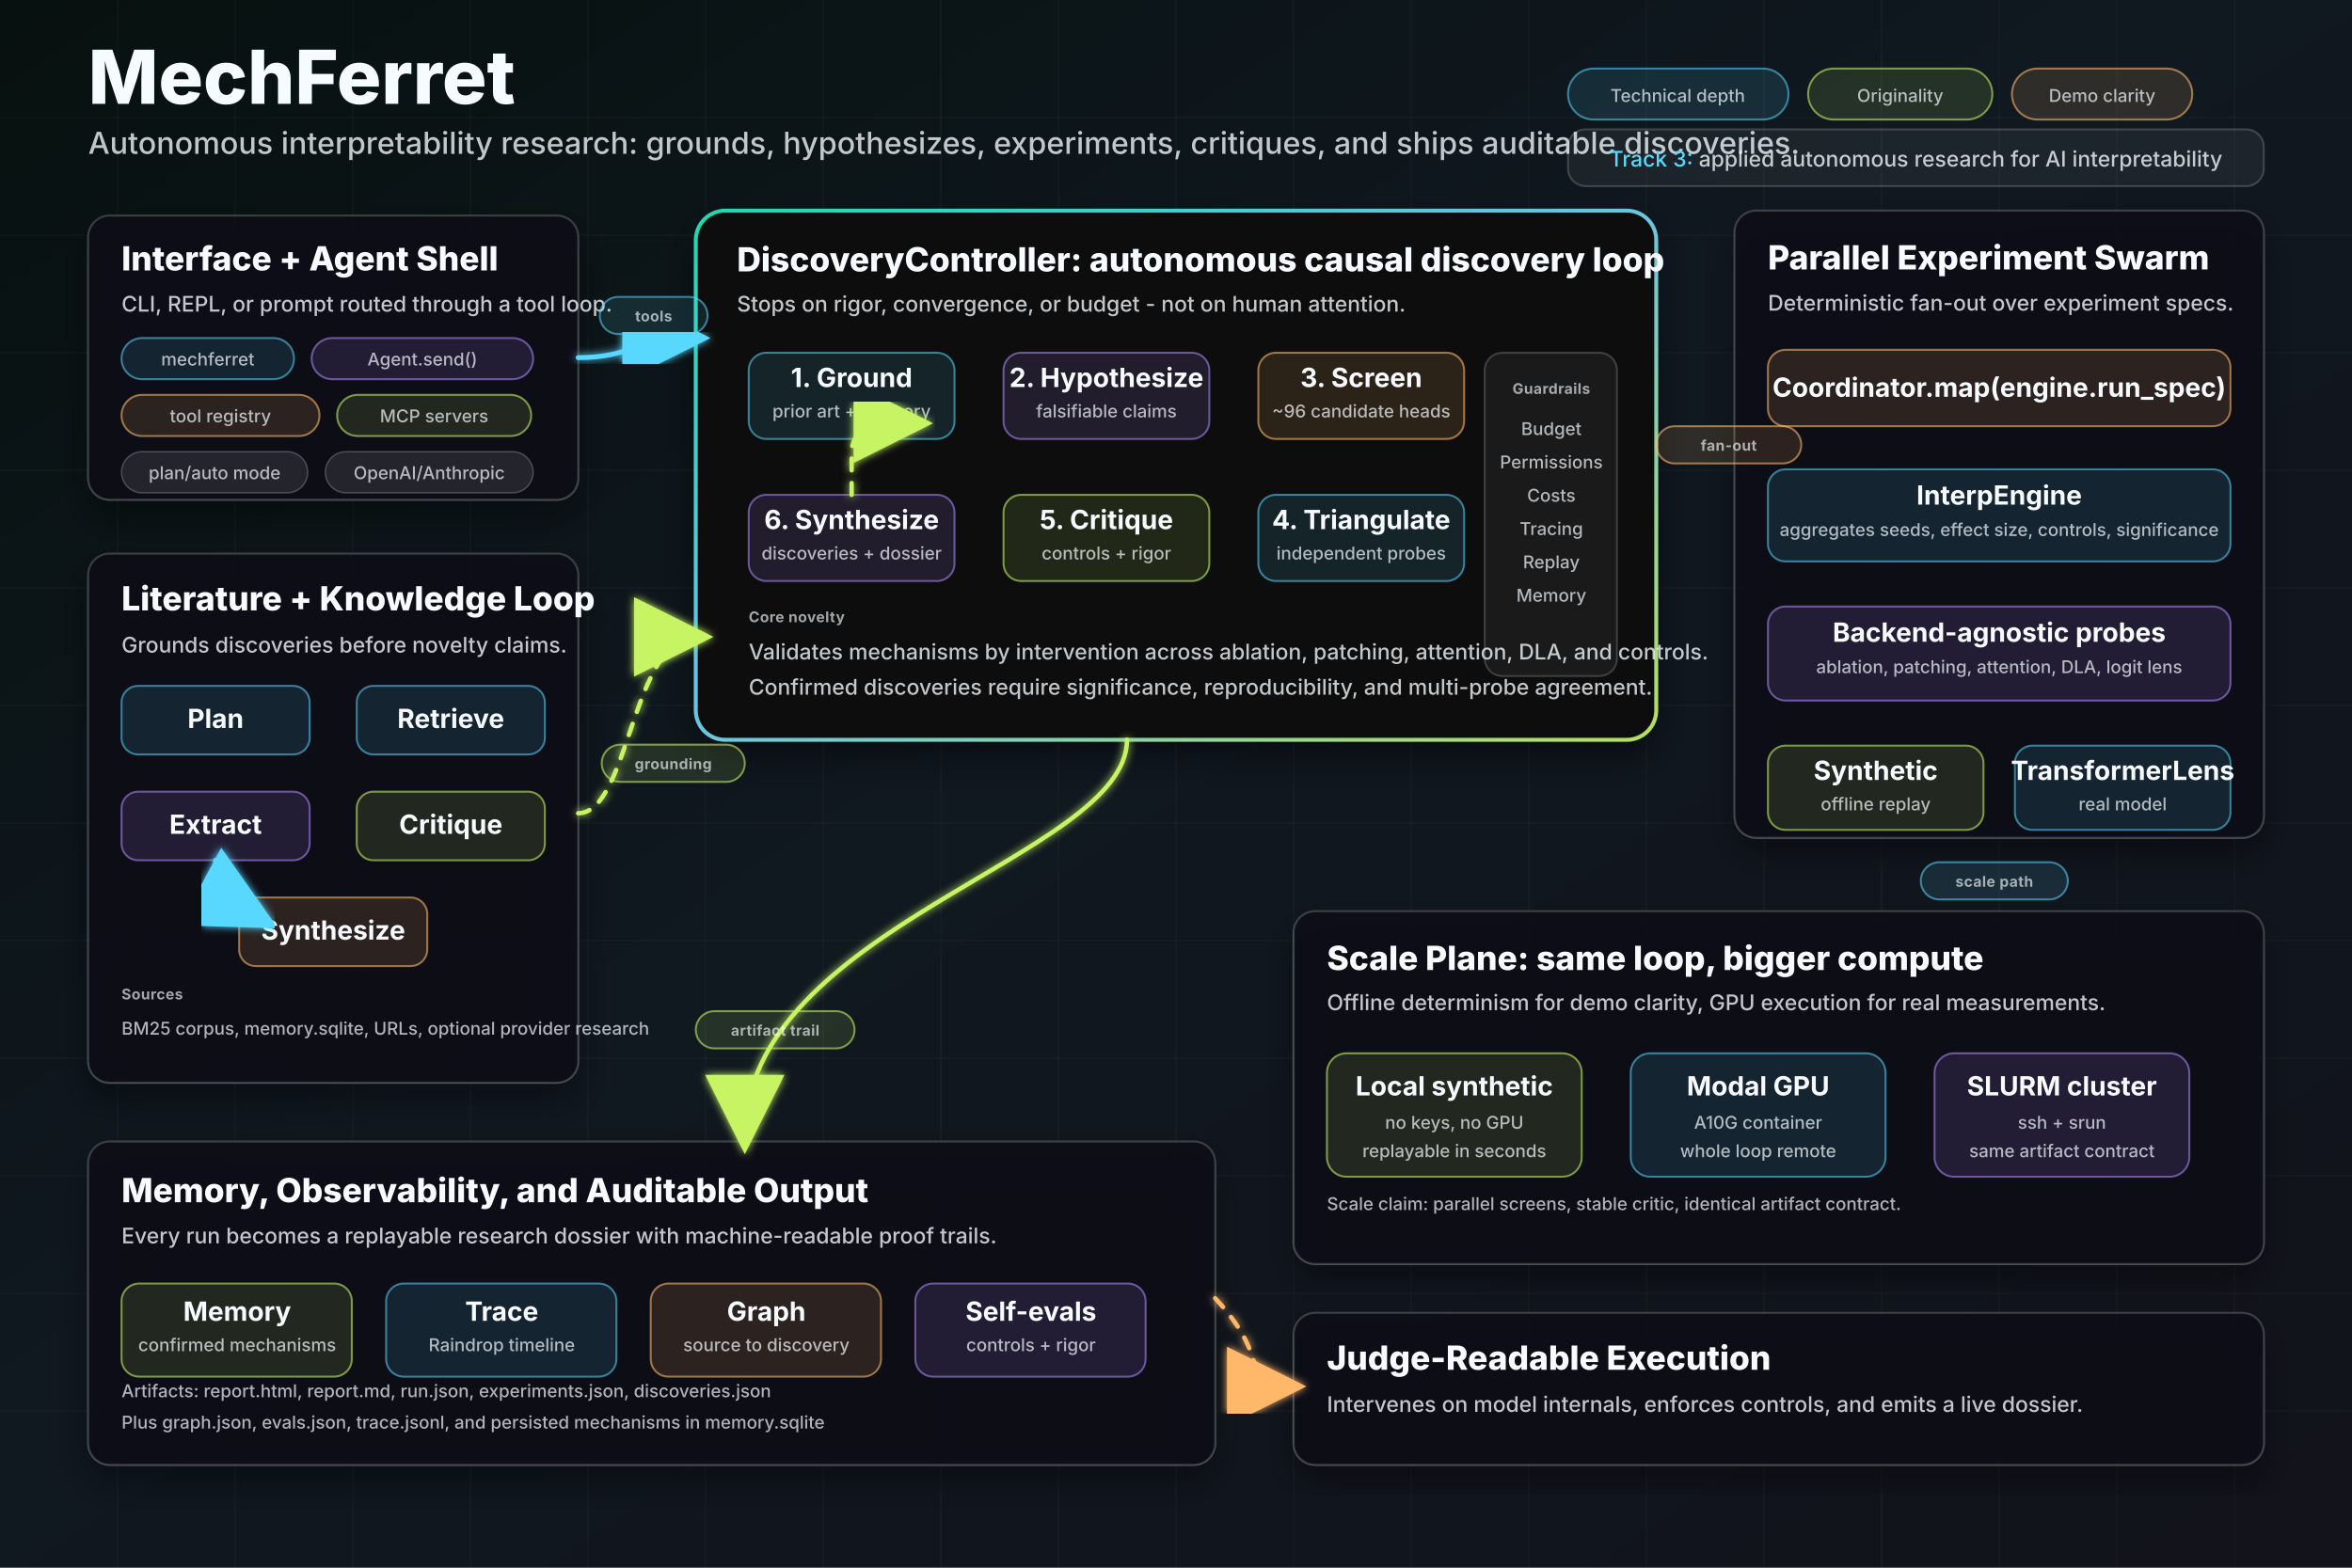
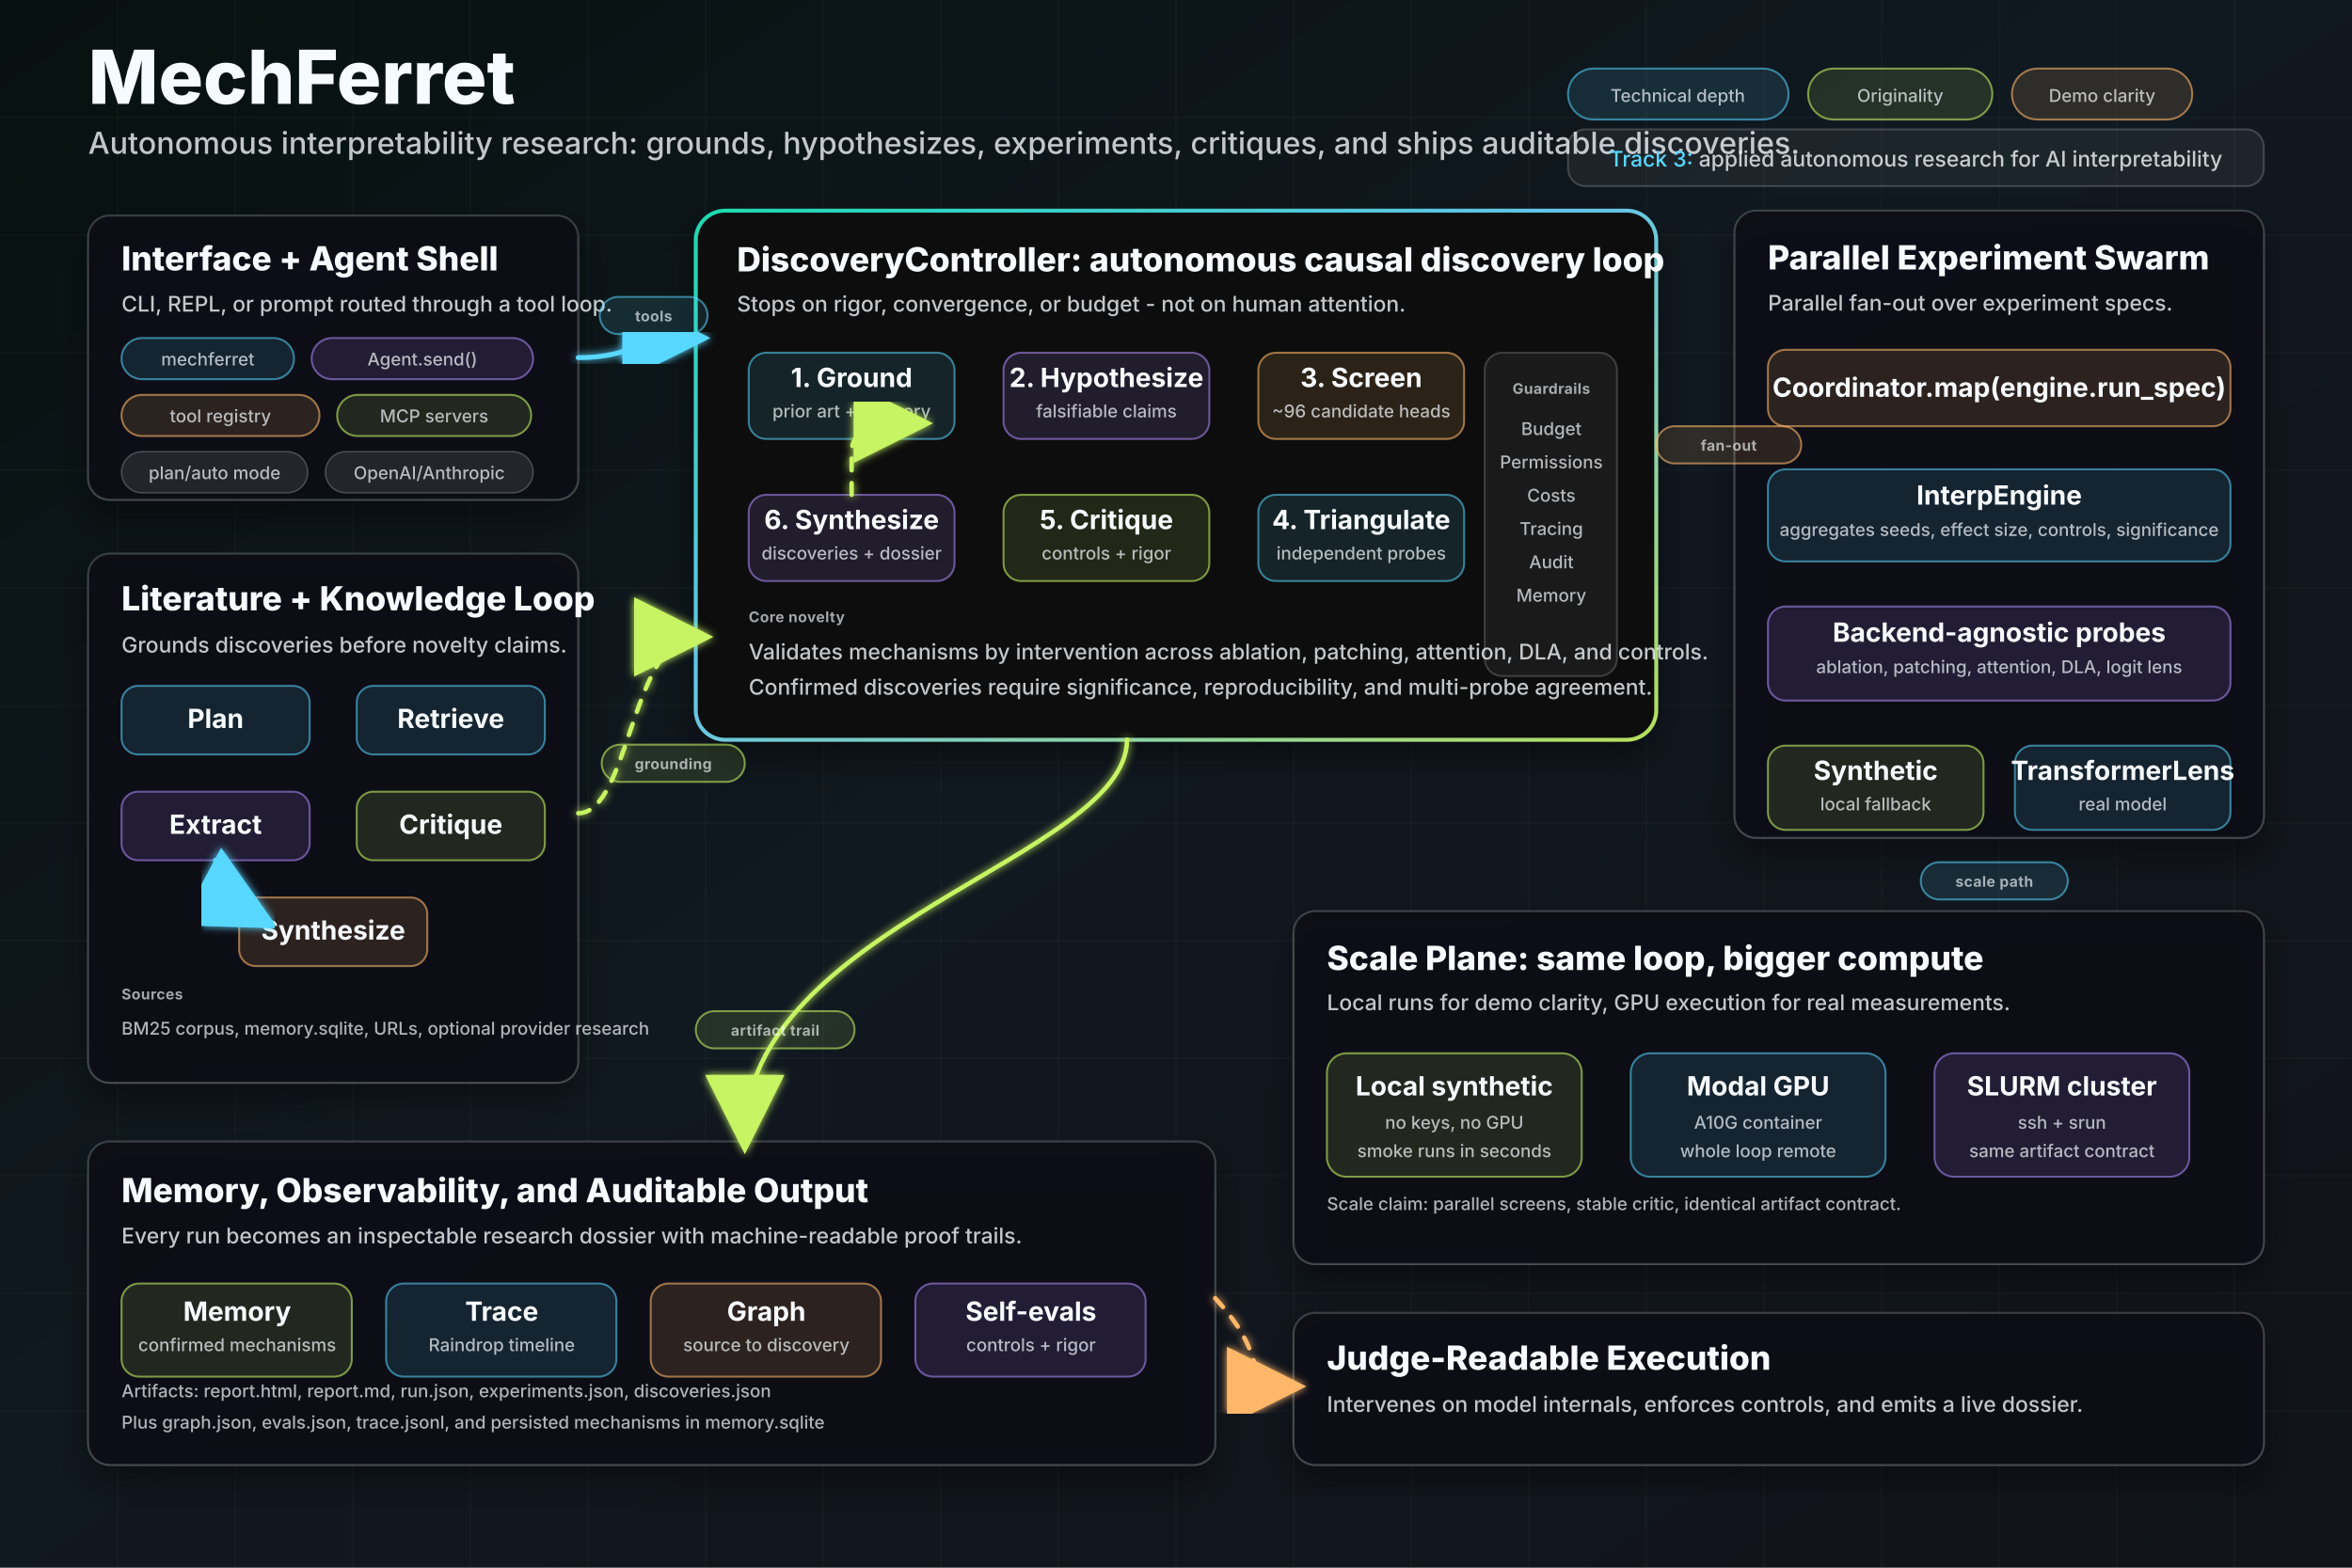
<svg xmlns="http://www.w3.org/2000/svg" width="2400" height="1600" viewBox="0 0 2400 1600" role="img" aria-labelledby="title desc">
  <defs>
    <linearGradient id="bg" x1="0" y1="0" x2="1" y2="1">
      <stop offset="0%" stop-color="#07110f" />
      <stop offset="45%" stop-color="#101820" />
      <stop offset="100%" stop-color="#12131b" />
    </linearGradient>
    <linearGradient id="coreGrad" x1="0" y1="0" x2="1" y2="1">
      <stop offset="0%" stop-color="#1ee3b6" stop-opacity="0.95" />
      <stop offset="45%" stop-color="#6dd6ff" stop-opacity="0.9" />
      <stop offset="100%" stop-color="#c7f464" stop-opacity="0.9" />
    </linearGradient>
    <linearGradient id="purpleGrad" x1="0" y1="0" x2="1" y2="1">
      <stop offset="0%" stop-color="#7fd8ff" stop-opacity="0.9" />
      <stop offset="100%" stop-color="#b18cff" stop-opacity="0.85" />
    </linearGradient>
    <linearGradient id="warmGrad" x1="0" y1="0" x2="1" y2="1">
      <stop offset="0%" stop-color="#ffe082" />
      <stop offset="100%" stop-color="#ff8f70" />
    </linearGradient>
    <filter id="shadow" x="-20%" y="-20%" width="140%" height="140%">
      <feDropShadow dx="0" dy="18" stdDeviation="18" flood-color="#000000" flood-opacity="0.42" />
    </filter>
    <filter id="glow" x="-30%" y="-30%" width="160%" height="160%">
      <feGaussianBlur stdDeviation="4" result="coloredBlur" />
      <feMerge>
        <feMergeNode in="coloredBlur" />
        <feMergeNode in="SourceGraphic" />
      </feMerge>
    </filter>
    <marker id="arrowCyan" markerWidth="18" markerHeight="18" refX="14" refY="9" orient="auto" markerUnits="strokeWidth">
      <path d="M 0 0 L 18 9 L 0 18 z" fill="#58d7ff" />
    </marker>
    <marker id="arrowLime" markerWidth="18" markerHeight="18" refX="14" refY="9" orient="auto" markerUnits="strokeWidth">
      <path d="M 0 0 L 18 9 L 0 18 z" fill="#c7f464" />
    </marker>
    <marker id="arrowWarm" markerWidth="18" markerHeight="18" refX="14" refY="9" orient="auto" markerUnits="strokeWidth">
      <path d="M 0 0 L 18 9 L 0 18 z" fill="#ffb86b" />
    </marker>
    <style>
      * { box-sizing: border-box; }
      .bg { fill: url(#bg); }
      .grid { stroke: rgba(255,255,255,0.055); stroke-width: 1; }
      .frame { fill: rgba(255,255,255,0.035); stroke: rgba(255,255,255,0.22); stroke-width: 2; }
      .card { fill: rgba(12,18,23,0.92); stroke: rgba(255,255,255,0.18); stroke-width: 2; filter: url(#shadow); }
      .panel { fill: rgba(255,255,255,0.055); stroke: rgba(255,255,255,0.18); stroke-width: 2; }
      .core { fill: rgba(8,14,16,0.98); stroke: url(#coreGrad); stroke-width: 4; filter: url(#shadow); }
      .chip { fill: rgba(255,255,255,0.095); stroke: rgba(255,255,255,0.22); stroke-width: 1.5; }
      .chipCyan { fill: rgba(88,215,255,0.12); stroke: rgba(88,215,255,0.55); stroke-width: 2; }
      .chipLime { fill: rgba(199,244,100,0.12); stroke: rgba(199,244,100,0.58); stroke-width: 2; }
      .chipWarm { fill: rgba(255,184,107,0.13); stroke: rgba(255,184,107,0.58); stroke-width: 2; }
      .chipViolet { fill: rgba(177,140,255,0.13); stroke: rgba(177,140,255,0.55); stroke-width: 2; }
      .title { font: 800 76px Inter, ui-sans-serif, system-ui, -apple-system, Segoe UI, sans-serif; fill: #f6fbff; letter-spacing: 0; }
      .subtitle { font: 500 31px Inter, ui-sans-serif, system-ui, -apple-system, Segoe UI, sans-serif; fill: rgba(246,251,255,0.77); letter-spacing: 0; }
      .section { font: 800 34px Inter, ui-sans-serif, system-ui, -apple-system, Segoe UI, sans-serif; fill: #f7fbff; letter-spacing: 0; }
      .label { font: 750 27px Inter, ui-sans-serif, system-ui, -apple-system, Segoe UI, sans-serif; fill: #f7fbff; letter-spacing: 0; }
      .body { font: 500 22px Inter, ui-sans-serif, system-ui, -apple-system, Segoe UI, sans-serif; fill: rgba(246,251,255,0.78); letter-spacing: 0; }
      .small { font: 500 18px Inter, ui-sans-serif, system-ui, -apple-system, Segoe UI, sans-serif; fill: rgba(246,251,255,0.70); letter-spacing: 0; }
      .tiny { font: 650 15px Inter, ui-sans-serif, system-ui, -apple-system, Segoe UI, sans-serif; fill: rgba(246,251,255,0.64); letter-spacing: 0.4px; text-transform: uppercase; }
      .accentCyan { fill: #58d7ff; }
      .accentLime { fill: #c7f464; }
      .accentWarm { fill: #ffb86b; }
      .accentViolet { fill: #b18cff; }
      .lineCyan { fill: none; stroke: #58d7ff; stroke-width: 5; stroke-linecap: round; stroke-linejoin: round; marker-end: url(#arrowCyan); filter: url(#glow); }
      .lineLime { fill: none; stroke: #c7f464; stroke-width: 4.5; stroke-linecap: round; stroke-linejoin: round; marker-end: url(#arrowLime); filter: url(#glow); }
      .lineWarm { fill: none; stroke: #ffb86b; stroke-width: 4.5; stroke-linecap: round; stroke-linejoin: round; marker-end: url(#arrowWarm); filter: url(#glow); }
      .dash { stroke-dasharray: 12 13; }
    </style>
  </defs>
  <rect class="bg" width="2400" height="1600" />
  <g opacity="0.7">
    <path class="grid" d="M120 0V1600M240 0V1600M360 0V1600M480 0V1600M600 0V1600M720 0V1600M840 0V1600M960 0V1600M1080 0V1600M1200 0V1600M1320 0V1600M1440 0V1600M1560 0V1600M1680 0V1600M1800 0V1600M1920 0V1600M2040 0V1600M2160 0V1600M2280 0V1600" />
    <path class="grid" d="M0 120H2400M0 240H2400M0 360H2400M0 480H2400M0 600H2400M0 720H2400M0 840H2400M0 960H2400M0 1080H2400M0 1200H2400M0 1320H2400M0 1440H2400" />
  </g>
  <text x="90" y="106" class="title">MechFerret</text>
  <text x="90" y="157" class="subtitle">Autonomous interpretability research: grounds, hypothesizes, experiments, critiques, and ships auditable discoveries.</text>
  <g transform="translate(1600,70)">
    <rect class="chipCyan" x="0" y="0" width="225" height="52" rx="26" />
    <text x="112" y="34" class="small" text-anchor="middle">Technical depth</text>
    <rect class="chipLime" x="245" y="0" width="188" height="52" rx="26" />
    <text x="339" y="34" class="small" text-anchor="middle">Originality</text>
    <rect class="chipWarm" x="453" y="0" width="184" height="52" rx="26" />
    <text x="545" y="34" class="small" text-anchor="middle">Demo clarity</text>
  </g>
  <g transform="translate(90,220)">
    <rect class="card" x="0" y="0" width="500" height="290" rx="22" />
    <text x="34" y="56" class="section">Interface + Agent Shell</text>
    <text x="34" y="98" class="body">CLI, REPL, or prompt routed through a tool loop.</text>
    <g transform="translate(34,125)">
      <rect class="chipCyan" x="0" y="0" width="176" height="42" rx="21" />
      <text x="88" y="28" class="small" text-anchor="middle">mechferret</text>
      <rect class="chipViolet" x="194" y="0" width="226" height="42" rx="21" />
      <text x="307" y="28" class="small" text-anchor="middle">Agent.send()</text>
      <rect class="chipWarm" x="0" y="58" width="202" height="42" rx="21" />
      <text x="101" y="86" class="small" text-anchor="middle">tool registry</text>
      <rect class="chipLime" x="220" y="58" width="198" height="42" rx="21" />
      <text x="319" y="86" class="small" text-anchor="middle">MCP servers</text>
      <rect class="chip" x="0" y="116" width="190" height="42" rx="21" />
      <text x="95" y="144" class="small" text-anchor="middle">plan/auto mode</text>
      <rect class="chip" x="208" y="116" width="212" height="42" rx="21" />
      <text x="314" y="144" class="small" text-anchor="middle">OpenAI/Anthropic</text>
    </g>
  </g>
  <g transform="translate(710,215)">
    <rect class="core" x="0" y="0" width="980" height="540" rx="30" />
    <text x="42" y="62" class="section">DiscoveryController: autonomous causal discovery loop</text>
    <text x="42" y="103" class="body">Stops on rigor, convergence, or budget - not on human attention.</text>
    <g transform="translate(54,145)">
      <rect class="chipCyan" x="0" y="0" width="210" height="88" rx="18" />
      <text x="105" y="35" class="label" text-anchor="middle">1. Ground</text>
      <text x="105" y="66" class="small" text-anchor="middle">prior art + memory</text>
      <rect class="chipViolet" x="260" y="0" width="210" height="88" rx="18" />
      <text x="365" y="35" class="label" text-anchor="middle">2. Hypothesize</text>
      <text x="365" y="66" class="small" text-anchor="middle">falsifiable claims</text>
      <rect class="chipWarm" x="520" y="0" width="210" height="88" rx="18" />
      <text x="625" y="35" class="label" text-anchor="middle">3. Screen</text>
      <text x="625" y="66" class="small" text-anchor="middle">~96 candidate heads</text>
      <rect class="chipLime" x="260" y="145" width="210" height="88" rx="18" />
      <text x="365" y="180" class="label" text-anchor="middle">5. Critique</text>
      <text x="365" y="211" class="small" text-anchor="middle">controls + rigor</text>
      <rect class="chipCyan" x="520" y="145" width="210" height="88" rx="18" />
      <text x="625" y="180" class="label" text-anchor="middle">4. Triangulate</text>
      <text x="625" y="211" class="small" text-anchor="middle">independent probes</text>
      <rect class="chipViolet" x="0" y="145" width="210" height="88" rx="18" />
      <text x="105" y="180" class="label" text-anchor="middle">6. Synthesize</text>
      <text x="105" y="211" class="small" text-anchor="middle">discoveries + dossier</text>
      <path class="lineCyan" d="M210 44H255" />
      <path class="lineWarm" d="M470 44H515" />
      <path class="lineLime" d="M625 88V135" />
      <path class="lineCyan" d="M520 189H475" />
      <path class="lineWarm" d="M260 189H215" />
      <path class="lineLime dash" d="M105 145V102C105 82 122 72 145 72H170" />
    </g>
    <g transform="translate(805,145)">
      <rect class="panel" x="0" y="0" width="135" height="330" rx="18" />
      <text x="68" y="42" class="tiny" text-anchor="middle">Guardrails</text>
      <text x="68" y="84" class="small" text-anchor="middle">Budget</text>
      <text x="68" y="118" class="small" text-anchor="middle">Permissions</text>
      <text x="68" y="152" class="small" text-anchor="middle">Costs</text>
      <text x="68" y="186" class="small" text-anchor="middle">Tracing</text>
-       <text x="68" y="220" class="small" text-anchor="middle">Replay</text>
+       <text x="68" y="220" class="small" text-anchor="middle">Audit</text>
      <text x="68" y="254" class="small" text-anchor="middle">Memory</text>
    </g>
    <g transform="translate(54,420)">
      <text x="0" y="0" class="tiny">Core novelty</text>
      <text x="0" y="38" class="body">Validates mechanisms by intervention across ablation, patching, attention, DLA, and controls.</text>
      <text x="0" y="74" class="body">Confirmed discoveries require significance, reproducibility, and multi-probe agreement.</text>
    </g>
  </g>
  <path class="lineCyan" d="M590 365C645 365 650 345 705 345" />
  <g transform="translate(90,565)">
    <rect class="card" x="0" y="0" width="500" height="540" rx="22" />
    <text x="34" y="58" class="section">Literature + Knowledge Loop</text>
    <text x="34" y="101" class="body">Grounds discoveries before novelty claims.</text>
    <g transform="translate(34,135)">
      <rect class="chipCyan" x="0" y="0" width="192" height="70" rx="17" />
      <text x="96" y="43" class="label" text-anchor="middle">Plan</text>
      <rect class="chipCyan" x="240" y="0" width="192" height="70" rx="17" />
      <text x="336" y="43" class="label" text-anchor="middle">Retrieve</text>
      <rect class="chipViolet" x="0" y="108" width="192" height="70" rx="17" />
      <text x="96" y="151" class="label" text-anchor="middle">Extract</text>
      <rect class="chipLime" x="240" y="108" width="192" height="70" rx="17" />
      <text x="336" y="151" class="label" text-anchor="middle">Critique</text>
      <rect class="chipWarm" x="120" y="216" width="192" height="70" rx="17" />
      <text x="216" y="259" class="label" text-anchor="middle">Synthesize</text>
      <path class="lineCyan" d="M192 35H235" />
      <path class="lineLime" d="M336 70V103" />
      <path class="lineWarm" d="M240 143H197" />
      <path class="lineCyan" d="M96 178C96 208 116 224 142 238" />
    </g>
    <g transform="translate(34,455)">
      <text x="0" y="0" class="tiny">Sources</text>
      <text x="0" y="36" class="small">BM25 corpus, memory.sqlite, URLs, optional provider research</text>
    </g>
  </g>
  <path class="lineLime dash" d="M590 830C642 830 645 650 710 650" />
  <g transform="translate(1770,215)">
    <rect class="card" x="0" y="0" width="540" height="640" rx="22" />
    <text x="34" y="60" class="section">Parallel Experiment Swarm</text>
-     <text x="34" y="102" class="body">Deterministic fan-out over experiment specs.</text>
+     <text x="34" y="102" class="body">Parallel fan-out over experiment specs.</text>
    <g transform="translate(34,142)">
      <rect class="chipWarm" x="0" y="0" width="472" height="78" rx="18" />
      <text x="236" y="48" class="label" text-anchor="middle">Coordinator.map(engine.run_spec)</text>
      <rect class="chipCyan" x="0" y="122" width="472" height="94" rx="18" />
      <text x="236" y="158" class="label" text-anchor="middle">InterpEngine</text>
      <text x="236" y="190" class="small" text-anchor="middle">aggregates seeds, effect size, controls, significance</text>
      <rect class="chipViolet" x="0" y="262" width="472" height="96" rx="18" />
      <text x="236" y="298" class="label" text-anchor="middle">Backend-agnostic probes</text>
      <text x="236" y="330" class="small" text-anchor="middle">ablation, patching, attention, DLA, logit lens</text>
      <rect class="chipLime" x="0" y="404" width="220" height="86" rx="18" />
      <text x="110" y="439" class="label" text-anchor="middle">Synthetic</text>
-       <text x="110" y="470" class="small" text-anchor="middle">offline replay</text>
+       <text x="110" y="470" class="small" text-anchor="middle">local fallback</text>
      <rect class="chipCyan" x="252" y="404" width="220" height="86" rx="18" />
      <text x="362" y="439" class="label" text-anchor="middle">TransformerLens</text>
      <text x="362" y="470" class="small" text-anchor="middle">real model</text>
      <path class="lineWarm" d="M236 78V117" />
      <path class="lineCyan" d="M236 216V257" />
      <path class="lineLime" d="M236 358V393" />
    </g>
  </g>
  <path class="lineWarm" d="M1690 480C1730 480 1730 480 1765 480" />
  <g transform="translate(1320,930)">
    <rect class="card" x="0" y="0" width="990" height="360" rx="22" />
    <text x="34" y="60" class="section">Scale Plane: same loop, bigger compute</text>
-     <text x="34" y="101" class="body">Offline determinism for demo clarity, GPU execution for real measurements.</text>
+     <text x="34" y="101" class="body">Local runs for demo clarity, GPU execution for real measurements.</text>
    <g transform="translate(34,145)">
      <rect class="chipLime" x="0" y="0" width="260" height="126" rx="20" />
      <text x="130" y="43" class="label" text-anchor="middle">Local synthetic</text>
      <text x="130" y="77" class="small" text-anchor="middle">no keys, no GPU</text>
-       <text x="130" y="106" class="small" text-anchor="middle">replayable in seconds</text>
+       <text x="130" y="106" class="small" text-anchor="middle">smoke runs in seconds</text>
      <rect class="chipCyan" x="310" y="0" width="260" height="126" rx="20" />
      <text x="440" y="43" class="label" text-anchor="middle">Modal GPU</text>
      <text x="440" y="77" class="small" text-anchor="middle">A10G container</text>
      <text x="440" y="106" class="small" text-anchor="middle">whole loop remote</text>
      <rect class="chipViolet" x="620" y="0" width="260" height="126" rx="20" />
      <text x="750" y="43" class="label" text-anchor="middle">SLURM cluster</text>
      <text x="750" y="77" class="small" text-anchor="middle">ssh + srun</text>
      <text x="750" y="106" class="small" text-anchor="middle">same artifact contract</text>
      <path class="lineCyan" d="M260 63H305" />
      <path class="lineCyan" d="M570 63H615" />
    </g>
    <g transform="translate(34,305)">
      <text x="0" y="0" class="small">Scale claim: parallel screens, stable critic, identical artifact contract.</text>
    </g>
  </g>
  <path class="lineCyan dash" d="M2040 855V925" />
  <g transform="translate(90,1165)">
    <rect class="card" x="0" y="0" width="1150" height="330" rx="22" />
    <text x="34" y="62" class="section">Memory, Observability, and Auditable Output</text>
-     <text x="34" y="104" class="body">Every run becomes a replayable research dossier with machine-readable proof trails.</text>
+     <text x="34" y="104" class="body">Every run becomes an inspectable research dossier with machine-readable proof trails.</text>
    <g transform="translate(34,145)">
      <rect class="chipLime" x="0" y="0" width="235" height="95" rx="18" />
      <text x="118" y="38" class="label" text-anchor="middle">Memory</text>
      <text x="118" y="69" class="small" text-anchor="middle">confirmed mechanisms</text>
      <rect class="chipCyan" x="270" y="0" width="235" height="95" rx="18" />
      <text x="388" y="38" class="label" text-anchor="middle">Trace</text>
      <text x="388" y="69" class="small" text-anchor="middle">Raindrop timeline</text>
      <rect class="chipWarm" x="540" y="0" width="235" height="95" rx="18" />
      <text x="658" y="38" class="label" text-anchor="middle">Graph</text>
      <text x="658" y="69" class="small" text-anchor="middle">source to discovery</text>
      <rect class="chipViolet" x="810" y="0" width="235" height="95" rx="18" />
      <text x="928" y="38" class="label" text-anchor="middle">Self-evals</text>
      <text x="928" y="69" class="small" text-anchor="middle">controls + rigor</text>
    </g>
    <g transform="translate(34,275)">
      <text x="0" y="-14" class="small">Artifacts: report.html, report.md, run.json, experiments.json, discoveries.json</text>
      <text x="0" y="18" class="small">Plus graph.json, evals.json, trace.jsonl, and persisted mechanisms in memory.sqlite</text>
    </g>
  </g>
  <path class="lineLime" d="M1150 755C1150 875 760 945 760 1160" />
  <g transform="translate(1320,1340)">
    <rect class="card" x="0" y="0" width="990" height="155" rx="22" />
    <text x="34" y="58" class="section">Judge-Readable Execution</text>
    <text x="34" y="101" class="body">Intervenes on model internals, enforces controls, and emits a live dossier.</text>
  </g>
  <path class="lineWarm dash" d="M1240 1325C1305 1395 1260 1415 1315 1415" />
  <g transform="translate(1600,132)">
    <rect class="panel" x="0" y="0" width="710" height="58" rx="18" />
    <text x="355" y="38" class="body" text-anchor="middle">
      <tspan class="accentCyan">Track 3:</tspan> applied autonomous research for AI interpretability</text>
  </g>
  <g transform="translate(612,303)">
    <rect class="chipCyan" x="0" y="0" width="110" height="38" rx="19" />
    <text x="55" y="25" class="tiny" text-anchor="middle">tools</text>
  </g>
  <g transform="translate(614,760)">
    <rect class="chipLime" x="0" y="0" width="146" height="38" rx="19" />
    <text x="73" y="25" class="tiny" text-anchor="middle">grounding</text>
  </g>
  <g transform="translate(1690,435)">
    <rect class="chipWarm" x="0" y="0" width="148" height="38" rx="19" />
    <text x="74" y="25" class="tiny" text-anchor="middle">fan-out</text>
  </g>
  <g transform="translate(1960,880)">
    <rect class="chipCyan" x="0" y="0" width="150" height="38" rx="19" />
    <text x="75" y="25" class="tiny" text-anchor="middle">scale path</text>
  </g>
  <g transform="translate(710,1032)">
    <rect class="chipLime" x="0" y="0" width="162" height="38" rx="19" />
    <text x="81" y="25" class="tiny" text-anchor="middle">artifact trail</text>
  </g>
</svg>
